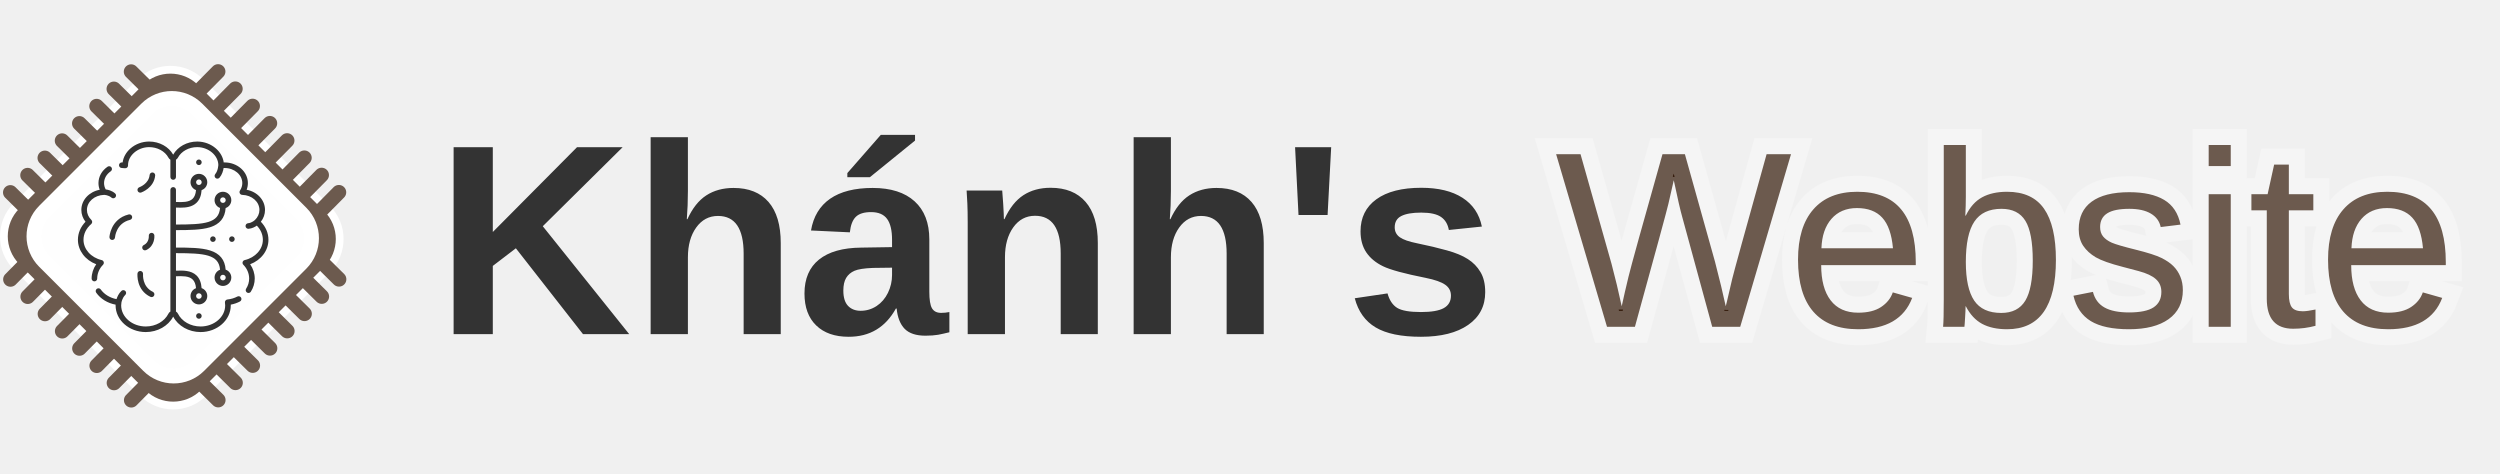
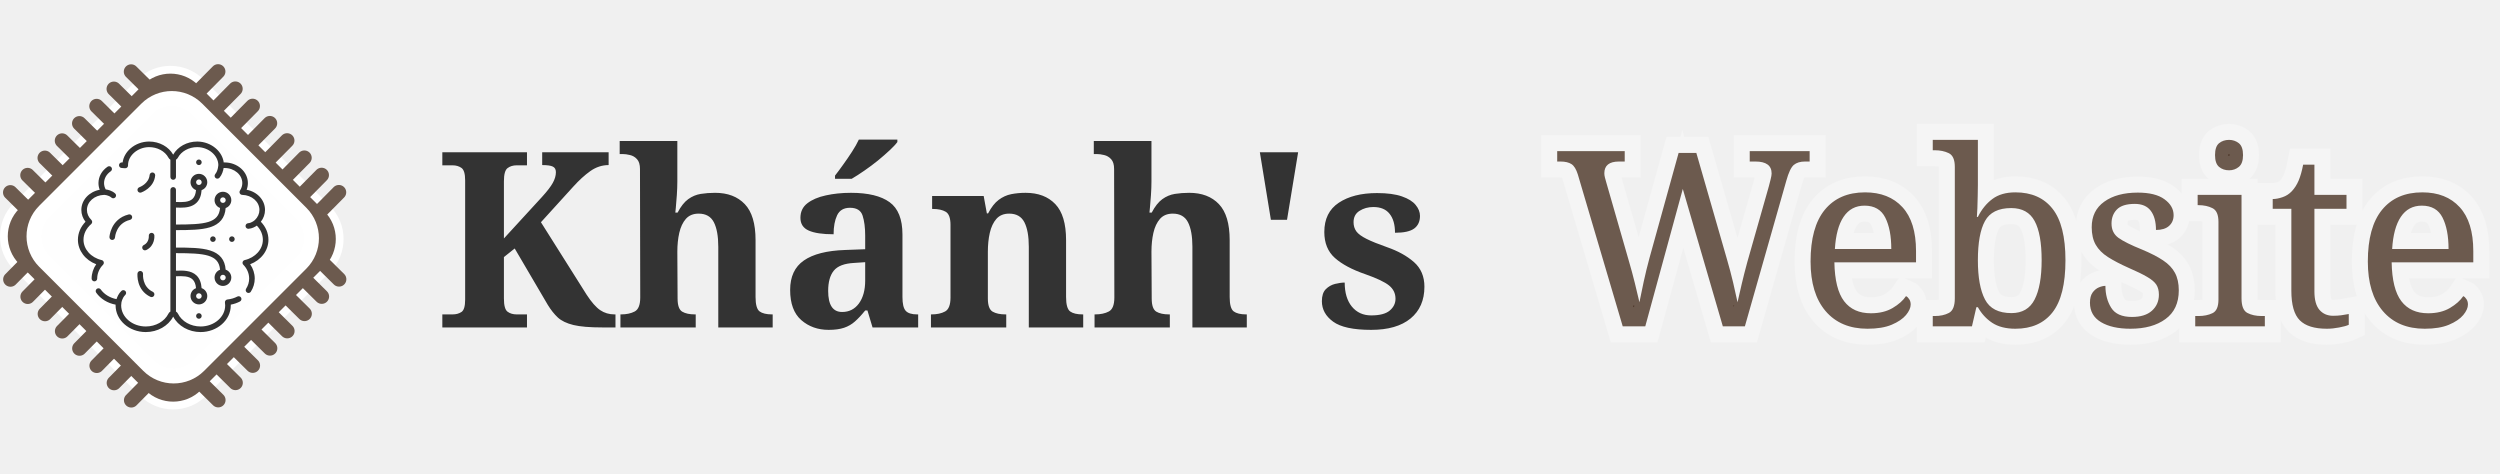
<svg xmlns="http://www.w3.org/2000/svg" width="467.457mm" height="88.556mm" viewBox="0 0 467.457 88.556" version="1.1" id="svg5">
  <defs id="defs2">
    </defs>
  <g id="layer1" transform="translate(149.0172,-72.09393)">
    <g id="g1320" transform="translate(0,-1.672774)">
-       <text xml:space="preserve" style="font-size:50.8px;line-height:0;font-family:Arial;-inkscape-font-specification:Arial;letter-spacing:0px;word-spacing:0px;opacity:1;fill:#333333;fill-opacity:1;stroke:#ffffff;stroke-width:0;stroke-miterlimit:4;stroke-dasharray:none;stroke-opacity:0.306" x="-67.588" y="136.239" id="text50106">
-         <tspan id="tspan50104" style="font-weight:bold;font-size:50.8px;fill:#333333;fill-opacity:1;stroke:#ffffff;stroke-width:0;stroke-miterlimit:4;stroke-dasharray:none;stroke-opacity:0.306" x="-67.588" y="136.239">Khánh's </tspan>
+       <text xml:space="preserve" style="font-size:45.861px;line-height:0;font-family:Arial;-inkscape-font-specification:Arial;letter-spacing:0px;word-spacing:0px;opacity:1;fill:#333333;fill-opacity:1;stroke:#ffffff;stroke-width:0;stroke-miterlimit:4;stroke-dasharray:none;stroke-opacity:0.306" x="-67.588" y="134.996" id="text50106">
+         <tspan id="tspan50104" style="font-style:normal;font-variant:normal;font-weight:bold;font-stretch:normal;font-size:45.861px;font-family:Georgia;-inkscape-font-specification:'Georgia Bold';fill:#333333;fill-opacity:1;stroke:#ffffff;stroke-width:0;stroke-miterlimit:4;stroke-dasharray:none;stroke-opacity:0.306" x="-67.588" y="134.996">Khánh's </tspan>
      </text>
-       <text xml:space="preserve" style="font-size:46.919px;line-height:0;font-family:Arial;-inkscape-font-specification:Arial;letter-spacing:0px;word-spacing:0px;stroke-width:6;stroke-miterlimit:4;stroke-dasharray:none" x="141.748" y="134.873" id="text25288">
-         <tspan id="tspan25286" style="font-size:46.919px;fill:#2b1100;stroke:#ffffff;stroke-width:6;stroke-miterlimit:4;stroke-dasharray:none;stroke-opacity:0.306" x="141.748" y="134.873">Website</tspan>
+       <text xml:space="preserve" style="font-size:45.861px;line-height:0;font-family:Arial;-inkscape-font-specification:Arial;letter-spacing:0px;word-spacing:0px;stroke-width:6;stroke-miterlimit:4;stroke-dasharray:none" x="141.748" y="134.784" id="text25288">
+         <tspan id="tspan25286" style="font-style:normal;font-variant:normal;font-weight:normal;font-stretch:normal;font-size:45.861px;font-family:Georgia;-inkscape-font-specification:Georgia;fill:#2b1100;stroke:#ffffff;stroke-width:6;stroke-miterlimit:4;stroke-dasharray:none;stroke-opacity:0.306" x="141.748" y="134.784">Website</tspan>
      </text>
    </g>
    <g id="g2131" transform="matrix(0.8954926,0,0,0.8954926,-7.345655,13.63308)">
      <g id="g1314" transform="matrix(0.8909256,0,0,0.8909256,-4.273184,10.71883)">
        <g id="g15682" transform="rotate(45,-131.8381,116.5216)">
          <rect style="fill:#6c5a4e;fill-opacity:1;stroke:#ffffff;stroke-width:1.822;stroke-miterlimit:4;stroke-dasharray:none;stroke-opacity:1" id="rect860" width="62.001" height="61.109" x="-163.022" y="86.742" ry="10.083" />
          <g id="g1946" transform="rotate(90,-131.8381,116.5216)" style="fill:#000000;stroke:#6c5a4e;stroke-opacity:1">
            <g id="g1926" transform="translate(-3.32095,20.8441)" style="fill:#000000;stroke:#6c5a4e;stroke-opacity:1">
              <path style="fill:#000000;fill-opacity:0.545;stroke:#6c5a4e;stroke-width:3.444;stroke-linecap:round;stroke-linejoin:miter;stroke-miterlimit:4;stroke-dasharray:none;stroke-opacity:1" d="m -131.4,61.252 0.046,8.189" id="path1910" />
              <path style="fill:#000000;fill-opacity:0.545;stroke:#6c5a4e;stroke-width:3.444;stroke-linecap:round;stroke-linejoin:miter;stroke-miterlimit:4;stroke-dasharray:none;stroke-opacity:1" d="m -137.119,61.252 0.046,8.189" id="path1912" />
              <path style="fill:#000000;fill-opacity:0.545;stroke:#6c5a4e;stroke-width:3.444;stroke-linecap:round;stroke-linejoin:miter;stroke-miterlimit:4;stroke-dasharray:none;stroke-opacity:1" d="m -142.839,61.252 0.046,8.189" id="path1914" />
              <path style="fill:#000000;fill-opacity:0.545;stroke:#6c5a4e;stroke-width:3.444;stroke-linecap:round;stroke-linejoin:miter;stroke-miterlimit:4;stroke-dasharray:none;stroke-opacity:1" d="m -148.558,61.252 0.046,8.189" id="path1916" />
              <path style="fill:#000000;fill-opacity:0.545;stroke:#6c5a4e;stroke-width:3.444;stroke-linecap:round;stroke-linejoin:miter;stroke-miterlimit:4;stroke-dasharray:none;stroke-opacity:1" d="m -108.522,61.252 0.046,8.189" id="path1918" />
              <path style="fill:#000000;fill-opacity:0.545;stroke:#6c5a4e;stroke-width:3.444;stroke-linecap:round;stroke-linejoin:miter;stroke-miterlimit:4;stroke-dasharray:none;stroke-opacity:1" d="m -114.241,61.252 0.046,8.189" id="path1920" />
              <path style="fill:#000000;fill-opacity:0.545;stroke:#6c5a4e;stroke-width:3.444;stroke-linecap:round;stroke-linejoin:miter;stroke-miterlimit:4;stroke-dasharray:none;stroke-opacity:1" d="m -119.961,61.252 0.046,8.189" id="path1922" />
              <path style="fill:#000000;fill-opacity:0.545;stroke:#6c5a4e;stroke-width:3.444;stroke-linecap:round;stroke-linejoin:miter;stroke-miterlimit:4;stroke-dasharray:none;stroke-opacity:1" d="m -125.68,61.252 0.046,8.189" id="path1924" />
            </g>
            <g id="g1944" transform="translate(-3.32095,81.50675)" style="fill:#000000;stroke:#6c5a4e;stroke-opacity:1">
              <path style="fill:#000000;fill-opacity:0.545;stroke:#6c5a4e;stroke-width:3.444;stroke-linecap:round;stroke-linejoin:miter;stroke-miterlimit:4;stroke-dasharray:none;stroke-opacity:1" d="m -131.4,61.252 0.046,8.189" id="path1928" />
              <path style="fill:#000000;fill-opacity:0.545;stroke:#6c5a4e;stroke-width:3.444;stroke-linecap:round;stroke-linejoin:miter;stroke-miterlimit:4;stroke-dasharray:none;stroke-opacity:1" d="m -137.119,61.252 0.046,8.189" id="path1930" />
              <path style="fill:#000000;fill-opacity:0.545;stroke:#6c5a4e;stroke-width:3.444;stroke-linecap:round;stroke-linejoin:miter;stroke-miterlimit:4;stroke-dasharray:none;stroke-opacity:1" d="m -142.839,61.252 0.046,8.189" id="path1932" />
              <path style="fill:#000000;fill-opacity:0.545;stroke:#6c5a4e;stroke-width:3.444;stroke-linecap:round;stroke-linejoin:miter;stroke-miterlimit:4;stroke-dasharray:none;stroke-opacity:1" d="m -148.558,61.252 0.046,8.189" id="path1934" />
              <path style="fill:#000000;fill-opacity:0.545;stroke:#6c5a4e;stroke-width:3.444;stroke-linecap:round;stroke-linejoin:miter;stroke-miterlimit:4;stroke-dasharray:none;stroke-opacity:1" d="m -108.522,61.252 0.046,8.189" id="path1936" />
              <path style="fill:#000000;fill-opacity:0.545;stroke:#6c5a4e;stroke-width:3.444;stroke-linecap:round;stroke-linejoin:miter;stroke-miterlimit:4;stroke-dasharray:none;stroke-opacity:1" d="m -114.241,61.252 0.046,8.189" id="path1938" />
              <path style="fill:#000000;fill-opacity:0.545;stroke:#6c5a4e;stroke-width:3.444;stroke-linecap:round;stroke-linejoin:miter;stroke-miterlimit:4;stroke-dasharray:none;stroke-opacity:1" d="m -119.961,61.252 0.046,8.189" id="path1940" />
              <path style="fill:#000000;fill-opacity:0.545;stroke:#6c5a4e;stroke-width:3.444;stroke-linecap:round;stroke-linejoin:miter;stroke-miterlimit:4;stroke-dasharray:none;stroke-opacity:1" d="m -125.68,61.252 0.046,8.189" id="path1942" />
            </g>
          </g>
          <g id="g1908" style="fill:#000000;stroke:#6c5a4e;stroke-opacity:1">
            <g id="g970" transform="translate(-3.32095,20.8441)" style="fill:#000000;stroke:#6c5a4e;stroke-opacity:1">
              <path style="fill:#000000;fill-opacity:0.545;stroke:#6c5a4e;stroke-width:3.444;stroke-linecap:round;stroke-linejoin:miter;stroke-miterlimit:4;stroke-dasharray:none;stroke-opacity:1" d="m -131.4,61.252 0.046,8.189" id="path873" />
              <path style="fill:#000000;fill-opacity:0.545;stroke:#6c5a4e;stroke-width:3.444;stroke-linecap:round;stroke-linejoin:miter;stroke-miterlimit:4;stroke-dasharray:none;stroke-opacity:1" d="m -137.119,61.252 0.046,8.189" id="path879" />
              <path style="fill:#000000;fill-opacity:0.545;stroke:#6c5a4e;stroke-width:3.444;stroke-linecap:round;stroke-linejoin:miter;stroke-miterlimit:4;stroke-dasharray:none;stroke-opacity:1" d="m -142.839,61.252 0.046,8.189" id="path885" />
              <path style="fill:#000000;fill-opacity:0.545;stroke:#6c5a4e;stroke-width:3.444;stroke-linecap:round;stroke-linejoin:miter;stroke-miterlimit:4;stroke-dasharray:none;stroke-opacity:1" d="m -148.558,61.252 0.046,8.189" id="path891" />
              <path style="fill:#000000;fill-opacity:0.545;stroke:#6c5a4e;stroke-width:3.444;stroke-linecap:round;stroke-linejoin:miter;stroke-miterlimit:4;stroke-dasharray:none;stroke-opacity:1" d="m -108.522,61.252 0.046,8.189" id="path873-4" />
              <path style="fill:#000000;fill-opacity:0.545;stroke:#6c5a4e;stroke-width:3.444;stroke-linecap:round;stroke-linejoin:miter;stroke-miterlimit:4;stroke-dasharray:none;stroke-opacity:1" d="m -114.241,61.252 0.046,8.189" id="path879-7" />
              <path style="fill:#000000;fill-opacity:0.545;stroke:#6c5a4e;stroke-width:3.444;stroke-linecap:round;stroke-linejoin:miter;stroke-miterlimit:4;stroke-dasharray:none;stroke-opacity:1" d="m -119.961,61.252 0.046,8.189" id="path885-8" />
              <path style="fill:#000000;fill-opacity:0.545;stroke:#6c5a4e;stroke-width:3.444;stroke-linecap:round;stroke-linejoin:miter;stroke-miterlimit:4;stroke-dasharray:none;stroke-opacity:1" d="m -125.68,61.252 0.046,8.189" id="path891-9" />
            </g>
            <g id="g970-0" transform="translate(-3.32095,81.50675)" style="fill:#000000;stroke:#6c5a4e;stroke-opacity:1">
              <path style="fill:#000000;fill-opacity:0.545;stroke:#6c5a4e;stroke-width:3.444;stroke-linecap:round;stroke-linejoin:miter;stroke-miterlimit:4;stroke-dasharray:none;stroke-opacity:1" d="m -131.4,61.252 0.046,8.189" id="path873-9" />
              <path style="fill:#000000;fill-opacity:0.545;stroke:#6c5a4e;stroke-width:3.444;stroke-linecap:round;stroke-linejoin:miter;stroke-miterlimit:4;stroke-dasharray:none;stroke-opacity:1" d="m -137.119,61.252 0.046,8.189" id="path879-6" />
              <path style="fill:#000000;fill-opacity:0.545;stroke:#6c5a4e;stroke-width:3.444;stroke-linecap:round;stroke-linejoin:miter;stroke-miterlimit:4;stroke-dasharray:none;stroke-opacity:1" d="m -142.839,61.252 0.046,8.189" id="path885-2" />
              <path style="fill:#000000;fill-opacity:0.545;stroke:#6c5a4e;stroke-width:3.444;stroke-linecap:round;stroke-linejoin:miter;stroke-miterlimit:4;stroke-dasharray:none;stroke-opacity:1" d="m -148.558,61.252 0.046,8.189" id="path891-1" />
              <path style="fill:#000000;fill-opacity:0.545;stroke:#6c5a4e;stroke-width:3.444;stroke-linecap:round;stroke-linejoin:miter;stroke-miterlimit:4;stroke-dasharray:none;stroke-opacity:1" d="m -108.522,61.252 0.046,8.189" id="path873-4-0" />
              <path style="fill:#000000;fill-opacity:0.545;stroke:#6c5a4e;stroke-width:3.444;stroke-linecap:round;stroke-linejoin:miter;stroke-miterlimit:4;stroke-dasharray:none;stroke-opacity:1" d="m -114.241,61.252 0.046,8.189" id="path879-7-9" />
              <path style="fill:#000000;fill-opacity:0.545;stroke:#6c5a4e;stroke-width:3.444;stroke-linecap:round;stroke-linejoin:miter;stroke-miterlimit:4;stroke-dasharray:none;stroke-opacity:1" d="m -119.961,61.252 0.046,8.189" id="path885-8-5" />
              <path style="fill:#000000;fill-opacity:0.545;stroke:#6c5a4e;stroke-width:3.444;stroke-linecap:round;stroke-linejoin:miter;stroke-miterlimit:4;stroke-dasharray:none;stroke-opacity:1" d="m -125.68,61.252 0.046,8.189" id="path891-9-2" />
            </g>
          </g>
          <rect style="fill:#fefefe;fill-opacity:1;stroke:#ffffff;stroke-width:3.492;stroke-miterlimit:4;stroke-dasharray:none;stroke-opacity:1" id="rect1098" width="51.192" height="50.561" x="-157.525" y="91.794" ry="8.343" />
        </g>
        <g id="g24" transform="matrix(0.08721136,0,0,0.08721103,-154.5161,94.41783)" style="fill:#333333;fill-opacity:1">
          <path d="m 428.487,416.533 c -8.187,4.289 -17.168,6.946 -26.692,7.899 -2.045,0.205 -3.917,1.24 -5.178,2.864 -1.261,1.624 -1.799,3.694 -1.49,5.727 0.432,2.833 0.632,5.168 0.632,7.348 0,31.226 -29.665,56.629 -66.129,56.629 -26.563,0 -50.461,-13.545 -60.884,-34.509 -1.186,-2.384 -3.017,-4.31 -5.246,-5.636 v -94.767 c 0.57,-0.02 1.139,-0.04 1.721,-0.06 14.656,-0.52 32.886,-1.174 43.041,8.625 5.228,5.044 8.273,12.915 9.103,23.426 -8.615,3.16 -14.779,11.438 -14.779,21.127 0,12.405 10.103,22.498 22.52,22.498 12.417,0 22.52,-10.093 22.52,-22.498 0,-9.856 -6.38,-18.246 -15.228,-21.28 -0.994,-14.785 -5.595,-26.228 -13.719,-34.068 -14.741,-14.224 -37.427,-13.412 -53.992,-12.821 -0.401,0.014 -0.791,0.028 -1.186,0.042 v -47.15 c 76.506,0.155 115.122,3.291 118.466,44.512 -8.614,3.161 -14.777,11.438 -14.777,21.127 0,12.405 10.103,22.498 22.52,22.498 12.417,0 22.52,-10.093 22.52,-22.498 0,-9.861 -6.386,-18.253 -15.241,-21.284 -1.849,-26.586 -15.755,-43.554 -42.372,-51.76 -23.089,-7.118 -54.613,-7.571 -91.116,-7.599 v -46.861 c 36.503,-0.029 68.027,-0.481 91.116,-7.599 26.617,-8.206 40.523,-25.174 42.372,-51.76 8.855,-3.031 15.241,-11.424 15.241,-21.285 0,-12.405 -10.103,-22.497 -22.52,-22.497 -12.417,0 -22.52,10.092 -22.52,22.497 0,9.689 6.163,17.967 14.777,21.128 -3.344,41.221 -41.96,44.357 -118.466,44.512 v -45.661 c 0.395,0.014 0.784,0.027 1.186,0.042 3.51,0.125 7.294,0.261 11.219,0.261 14.603,0 31.155,-1.872 42.773,-13.082 8.125,-7.839 12.725,-19.283 13.719,-34.067 8.848,-3.035 15.228,-11.425 15.228,-21.281 0,-12.405 -10.103,-22.497 -22.52,-22.497 -12.417,0 -22.52,10.092 -22.52,22.497 0,9.689 6.163,17.968 14.779,21.128 -0.83,10.511 -3.875,18.382 -9.103,23.425 -10.155,9.799 -28.391,9.144 -43.04,8.625 -0.582,-0.021 -1.151,-0.041 -1.722,-0.06 v -32.494 c 0,-4.143 -3.357,-7.5 -7.5,-7.5 -4.143,0 -7.5,3.357 -7.5,7.5 v 326.961 c -2.229,1.326 -4.061,3.253 -5.247,5.638 -10.422,20.96 -34.32,34.505 -60.883,34.505 -36.464,0 -66.129,-25.403 -66.129,-56.629 0,-2.18 0.2,-4.515 0.632,-7.348 0.017,-0.124 1.839,-12.554 10.387,-20.8 2.981,-2.875 3.066,-7.623 0.19,-10.604 -2.876,-2.98 -7.625,-3.068 -10.604,-0.19 -7.364,7.104 -11.177,15.917 -13.078,22.055 -17.461,-3.31 -32.997,-12.723 -42.391,-25.958 -2.397,-3.375 -7.08,-4.171 -10.458,-1.774 -3.377,2.398 -4.172,7.08 -1.774,10.458 11.86,16.707 30.584,28.156 52.139,32.101 -0.027,0.696 -0.041,1.381 -0.041,2.062 0,39.496 36.395,71.629 81.129,71.629 31.652,0 60.371,-16.237 73.63,-41.489 13.258,25.251 41.976,41.487 73.628,41.487 44.734,0 81.129,-32.133 81.129,-71.629 0,-0.681 -0.014,-1.365 -0.041,-2.062 8.712,-1.598 17.003,-4.441 24.73,-8.489 3.669,-1.922 5.085,-6.455 3.163,-10.124 -1.922,-3.67 -6.453,-5.086 -10.124,-3.163 z M 325.105,407.71 c 4.146,0 7.52,3.363 7.52,7.497 0,4.135 -3.373,7.498 -7.52,7.498 -4.147,0 -7.52,-3.363 -7.52,-7.498 0.001,-4.134 3.374,-7.497 7.52,-7.497 z m 64.604,-49.639 c 4.146,0 7.52,3.363 7.52,7.497 0,4.135 -3.373,7.498 -7.52,7.498 -4.147,0 -7.52,-3.363 -7.52,-7.498 0,-4.133 3.374,-7.497 7.52,-7.497 z m 0,-208.148 c 4.146,0 7.52,3.363 7.52,7.497 0,4.135 -3.373,7.498 -7.52,7.498 -4.147,0 -7.52,-3.363 -7.52,-7.498 0,-4.134 3.374,-7.497 7.52,-7.497 z m -64.604,-48.15 c 4.146,0 7.52,3.363 7.52,7.497 0,4.135 -3.373,7.498 -7.52,7.498 -4.147,0 -7.52,-3.363 -7.52,-7.498 0.001,-4.133 3.374,-7.497 7.52,-7.497 z" id="path2" style="fill:#333333;fill-opacity:1" />
          <path d="m 51.815,368.226 c 0,-13.564 5.701,-27.079 15.642,-37.076 1.918,-1.93 2.642,-4.746 1.89,-7.361 -0.752,-2.614 -2.861,-4.617 -5.512,-5.232 C 35.082,311.878 15,289.45 15,264.016 c 0,-15.82 7.369,-30.854 20.749,-42.333 1.602,-1.373 2.55,-3.357 2.613,-5.466 0.064,-2.108 -0.763,-4.146 -2.277,-5.613 -7.661,-7.422 -11.88,-16.921 -11.88,-26.749 0,-22.033 20.302,-39.834 46.218,-40.524 0.117,0.001 11.556,0.19 19.595,7.3 1.427,1.262 3.2,1.882 4.966,1.882 2.074,0 4.139,-0.855 5.621,-2.531 2.744,-3.103 2.453,-7.843 -0.649,-10.587 -8.642,-7.643 -19.365,-10.003 -25.292,-10.733 -2.902,-5.325 -4.441,-11.118 -4.441,-16.951 0,-12.392 6.554,-23.957 17.981,-31.729 3.425,-2.329 4.313,-6.994 1.983,-10.419 -2.329,-3.425 -6.995,-4.314 -10.419,-1.983 -15.6,10.609 -24.546,26.695 -24.546,44.132 0,6.084 1.139,12.114 3.341,17.847 -28.443,5.382 -49.358,27.555 -49.358,54.298 0,11.42 3.927,22.437 11.188,31.696 C 7.188,229.169 0,246.129 0,264.016 c 0,28.896 19.708,54.609 49.154,65.731 -7.934,11.354 -12.339,24.877 -12.339,38.479 0,4.143 3.357,7.5 7.5,7.5 4.143,0 7.5,-3.358 7.5,-7.5 z" id="path4" style="fill:#333333;fill-opacity:1" />
          <path d="m 512,264.016 c 0,-17.889 -7.187,-34.849 -20.394,-48.465 7.261,-9.26 11.188,-20.277 11.188,-31.696 0,-26.743 -20.916,-48.916 -49.359,-54.298 2.203,-5.733 3.342,-11.764 3.342,-17.847 0,-30.656 -28.137,-55.597 -62.722,-55.597 -0.69,0 -1.431,0.016 -2.205,0.044 C 389.932,42.012 382.548,28.81 370.635,18.45 357.217,6.781 339.748,0.23 321.446,0.007 321.113,0.002 320.78,0 320.447,0 293.179,0 268.122,13.731 256,35.278 243.878,13.73 218.824,0 191.553,0 c -0.331,0 -0.667,0.002 -0.999,0.007 -18.303,0.224 -35.772,6.774 -49.19,18.443 -11.911,10.358 -19.294,23.559 -21.214,37.707 -0.774,-0.028 -1.515,-0.044 -2.205,-0.044 -4.143,0 -7.5,3.357 -7.5,7.5 0,4.143 3.357,7.5 7.5,7.5 2.292,0 5.484,0.233 8.332,0.608 2.256,0.297 4.503,-0.438 6.143,-1.995 1.642,-1.558 2.492,-3.773 2.314,-6.029 l -0.045,-0.512 c -0.012,-0.135 -0.028,-0.269 -0.033,-0.332 0.456,-25.569 26.139,-47.481 56.082,-47.849 22.62,-0.23 43.295,10.921 52.684,28.53 1.185,2.223 2.954,4.029 5.079,5.295 v 46.44 c 0,4.143 3.357,7.5 7.5,7.5 4.143,0 7.5,-3.357 7.5,-7.5 V 48.83 c 2.125,-1.265 3.894,-3.072 5.079,-5.295 C 277.854,26.14 298.147,15 320.439,15 c 0.274,0 0.549,0.002 0.823,0.005 29.943,0.367 55.626,22.279 56.082,47.776 -0.121,-0.086 -0.213,15.035 -8.276,24.672 -2.658,3.177 -2.237,7.906 0.939,10.564 1.403,1.175 3.11,1.748 4.809,1.748 2.144,0 4.272,-0.914 5.756,-2.688 6.984,-8.347 9.823,-18.729 10.979,-25.891 0.901,-0.047 1.754,-0.074 2.505,-0.074 26.313,0 47.722,18.212 47.722,40.597 0,6.947 -2.157,13.848 -6.237,19.957 -1.518,2.271 -1.68,5.188 -0.424,7.613 1.255,2.426 3.73,3.978 6.461,4.05 25.916,0.69 46.218,18.491 46.218,40.524 0,9.828 -4.219,19.327 -11.88,26.749 -0.076,0.078 -8.098,8.062 -18.56,8.894 -4.129,0.328 -7.21,3.941 -6.882,8.071 0.313,3.927 3.596,6.905 7.469,6.905 0.199,0 0.4,-0.008 0.603,-0.023 9.502,-0.755 17.311,-5.007 22.244,-8.495 10.494,10.82 16.21,24.134 16.21,38.062 0,25.435 -20.082,47.862 -48.835,54.54 -2.65,0.615 -4.76,2.618 -5.512,5.232 -0.752,2.615 -0.029,5.432 1.89,7.361 9.94,9.998 15.642,23.512 15.642,37.076 0,9.489 -2.803,18.875 -8.104,27.145 -2.236,3.486 -1.222,8.126 2.266,10.361 1.253,0.804 2.655,1.188 4.041,1.188 2.47,0 4.889,-1.219 6.32,-3.453 6.854,-10.689 10.478,-22.876 10.478,-35.24 0,-13.601 -4.406,-27.124 -12.34,-38.479 C 492.292,318.626 512,292.913 512,264.016 Z" id="path6" style="fill:#333333;fill-opacity:1" />
          <path d="m 84.713,256.586 c -0.232,4.136 2.933,7.677 7.067,7.909 0.144,0.008 0.286,0.012 0.428,0.012 3.949,0 7.257,-3.087 7.481,-7.079 0.021,-0.377 2.552,-37.757 40.382,-46.959 4.025,-0.979 6.494,-5.035 5.515,-9.06 -0.979,-4.025 -5.032,-6.497 -9.06,-5.515 -25.353,6.167 -38.117,22.344 -44.361,34.829 -6.682,13.362 -7.424,25.359 -7.452,25.863 z" id="path8" style="fill:#333333;fill-opacity:1" />
          <path d="m 200.854,83.125 c -4.102,-0.385 -7.781,2.638 -8.171,6.763 -2.221,23.538 -26.596,32.554 -27.664,32.937 -3.895,1.379 -5.942,5.649 -4.575,9.551 1.082,3.089 3.98,5.021 7.078,5.021 0.822,0 1.66,-0.137 2.48,-0.424 1.406,-0.493 34.48,-12.453 37.614,-45.677 0.389,-4.124 -2.638,-7.782 -6.762,-8.171 z" id="path10" style="fill:#333333;fill-opacity:1" />
          <path d="m 194.816,417.339 c 1.041,0.495 2.138,0.729 3.218,0.729 2.803,0 5.492,-1.579 6.777,-4.279 1.779,-3.74 0.19,-8.216 -3.55,-9.995 -28.863,-13.733 -26.393,-46.382 -26.271,-47.796 0.372,-4.114 -2.654,-7.758 -6.771,-8.144 -4.116,-0.372 -7.781,2.644 -8.167,6.769 -0.167,1.805 -3.696,44.416 34.764,62.716 z" id="path12" style="fill:#333333;fill-opacity:1" />
          <path d="m 177.044,278.131 c -3.741,1.779 -5.33,6.254 -3.551,9.994 1.284,2.701 3.974,4.28 6.777,4.28 1.08,0 2.177,-0.234 3.217,-0.729 24.281,-11.552 22.06,-38.39 21.953,-39.526 -0.387,-4.125 -4.055,-7.141 -8.167,-6.769 -4.124,0.387 -7.154,4.043 -6.769,8.167 0.017,0.174 1.459,17.484 -13.46,24.583 z" id="path14" style="fill:#333333;fill-opacity:1" />
          <path d="m 355.338,262.24 c 0,4.142 3.358,7.5 7.501,7.5 4.143,0 7.501,-3.358 7.501,-7.5 0,-4.142 -3.358,-7.5 -7.501,-7.5 -4.143,0 -7.501,3.358 -7.501,7.5 z" id="path16" style="fill:#333333;fill-opacity:1" />
          <path d="m 413.829,269.74 c 4.143,0 7.501,-3.358 7.501,-7.5 0,-4.142 -3.358,-7.5 -7.501,-7.5 -4.143,0 -7.501,3.358 -7.501,7.5 0,4.142 3.359,7.5 7.501,7.5 z" id="path18" style="fill:#333333;fill-opacity:1" />
          <path d="m 317.608,468.74 c 0,4.142 3.358,7.5 7.501,7.5 4.143,0 7.501,-3.358 7.501,-7.5 0,-4.142 -3.358,-7.5 -7.501,-7.5 -4.143,0 -7.501,3.358 -7.501,7.5 z" id="path20" style="fill:#333333;fill-opacity:1" />
          <path d="m 332.609,55.74 c 0,-4.142 -3.358,-7.5 -7.501,-7.5 -4.143,0 -7.501,3.358 -7.501,7.5 0,4.142 3.358,7.5 7.501,7.5 4.143,0 7.501,-3.358 7.501,-7.5 z" id="path22" style="fill:#333333;fill-opacity:1" />
        </g>
      </g>
    </g>
  </g>
</svg>
